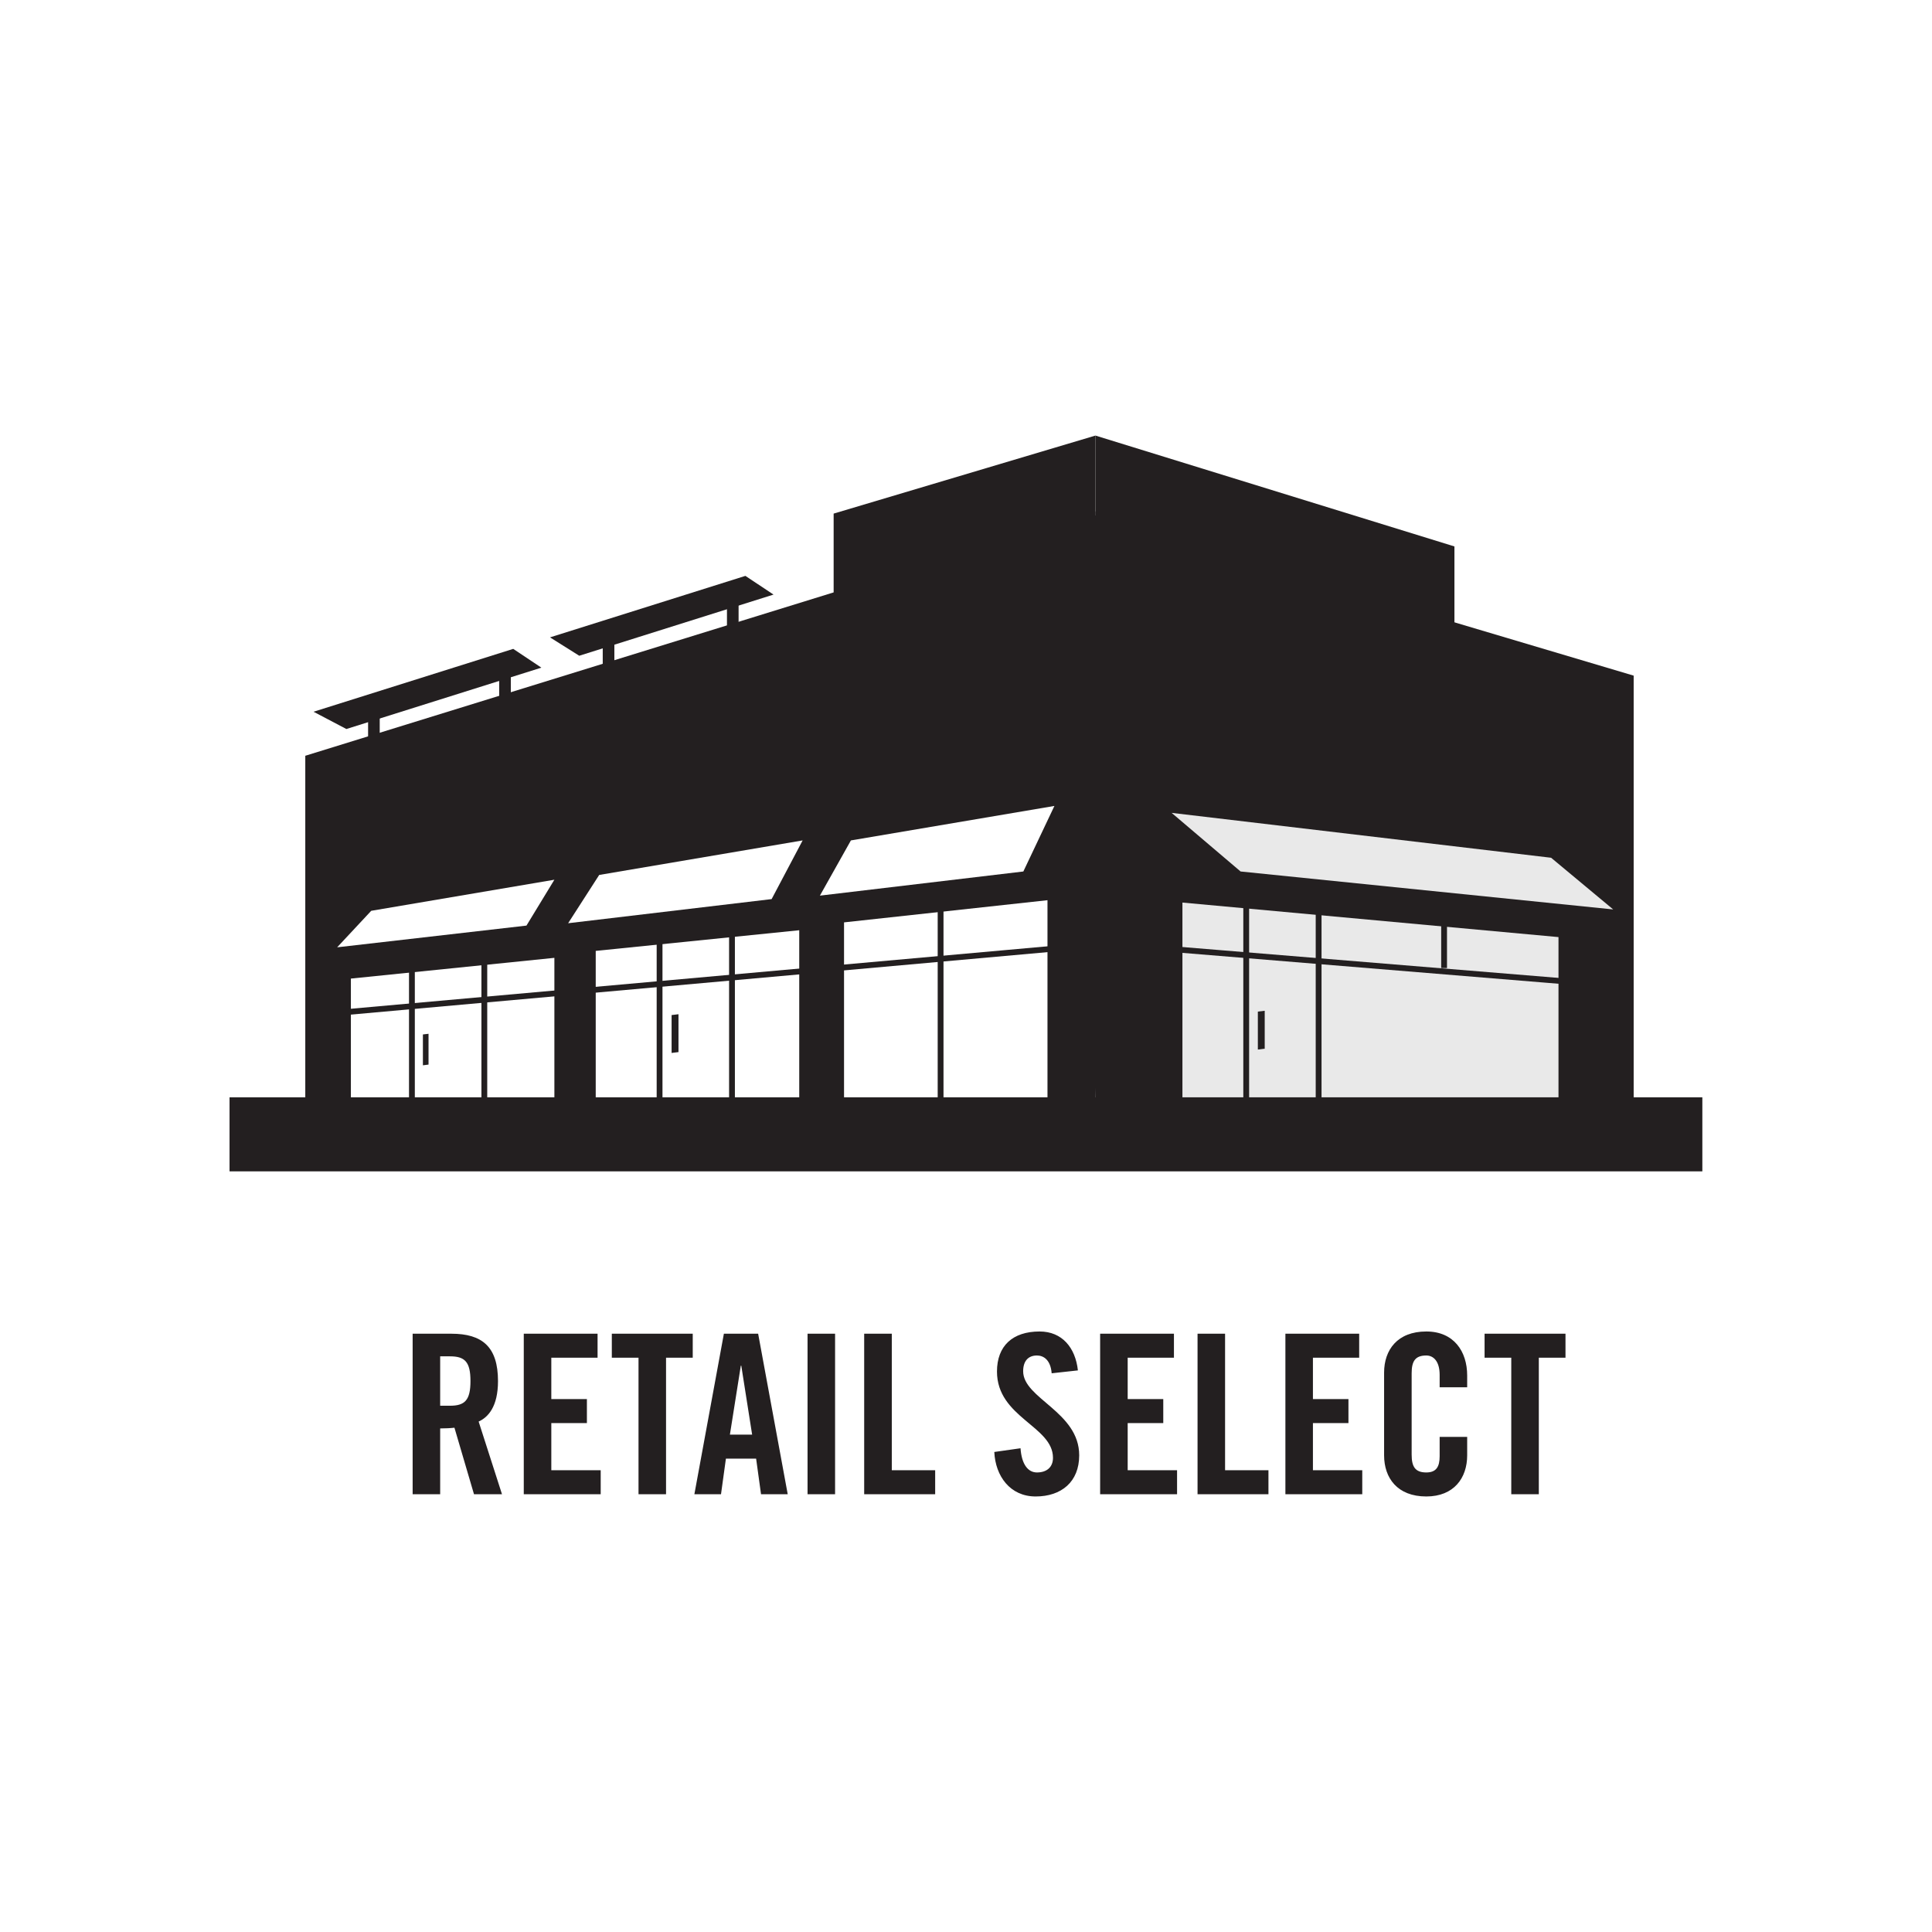
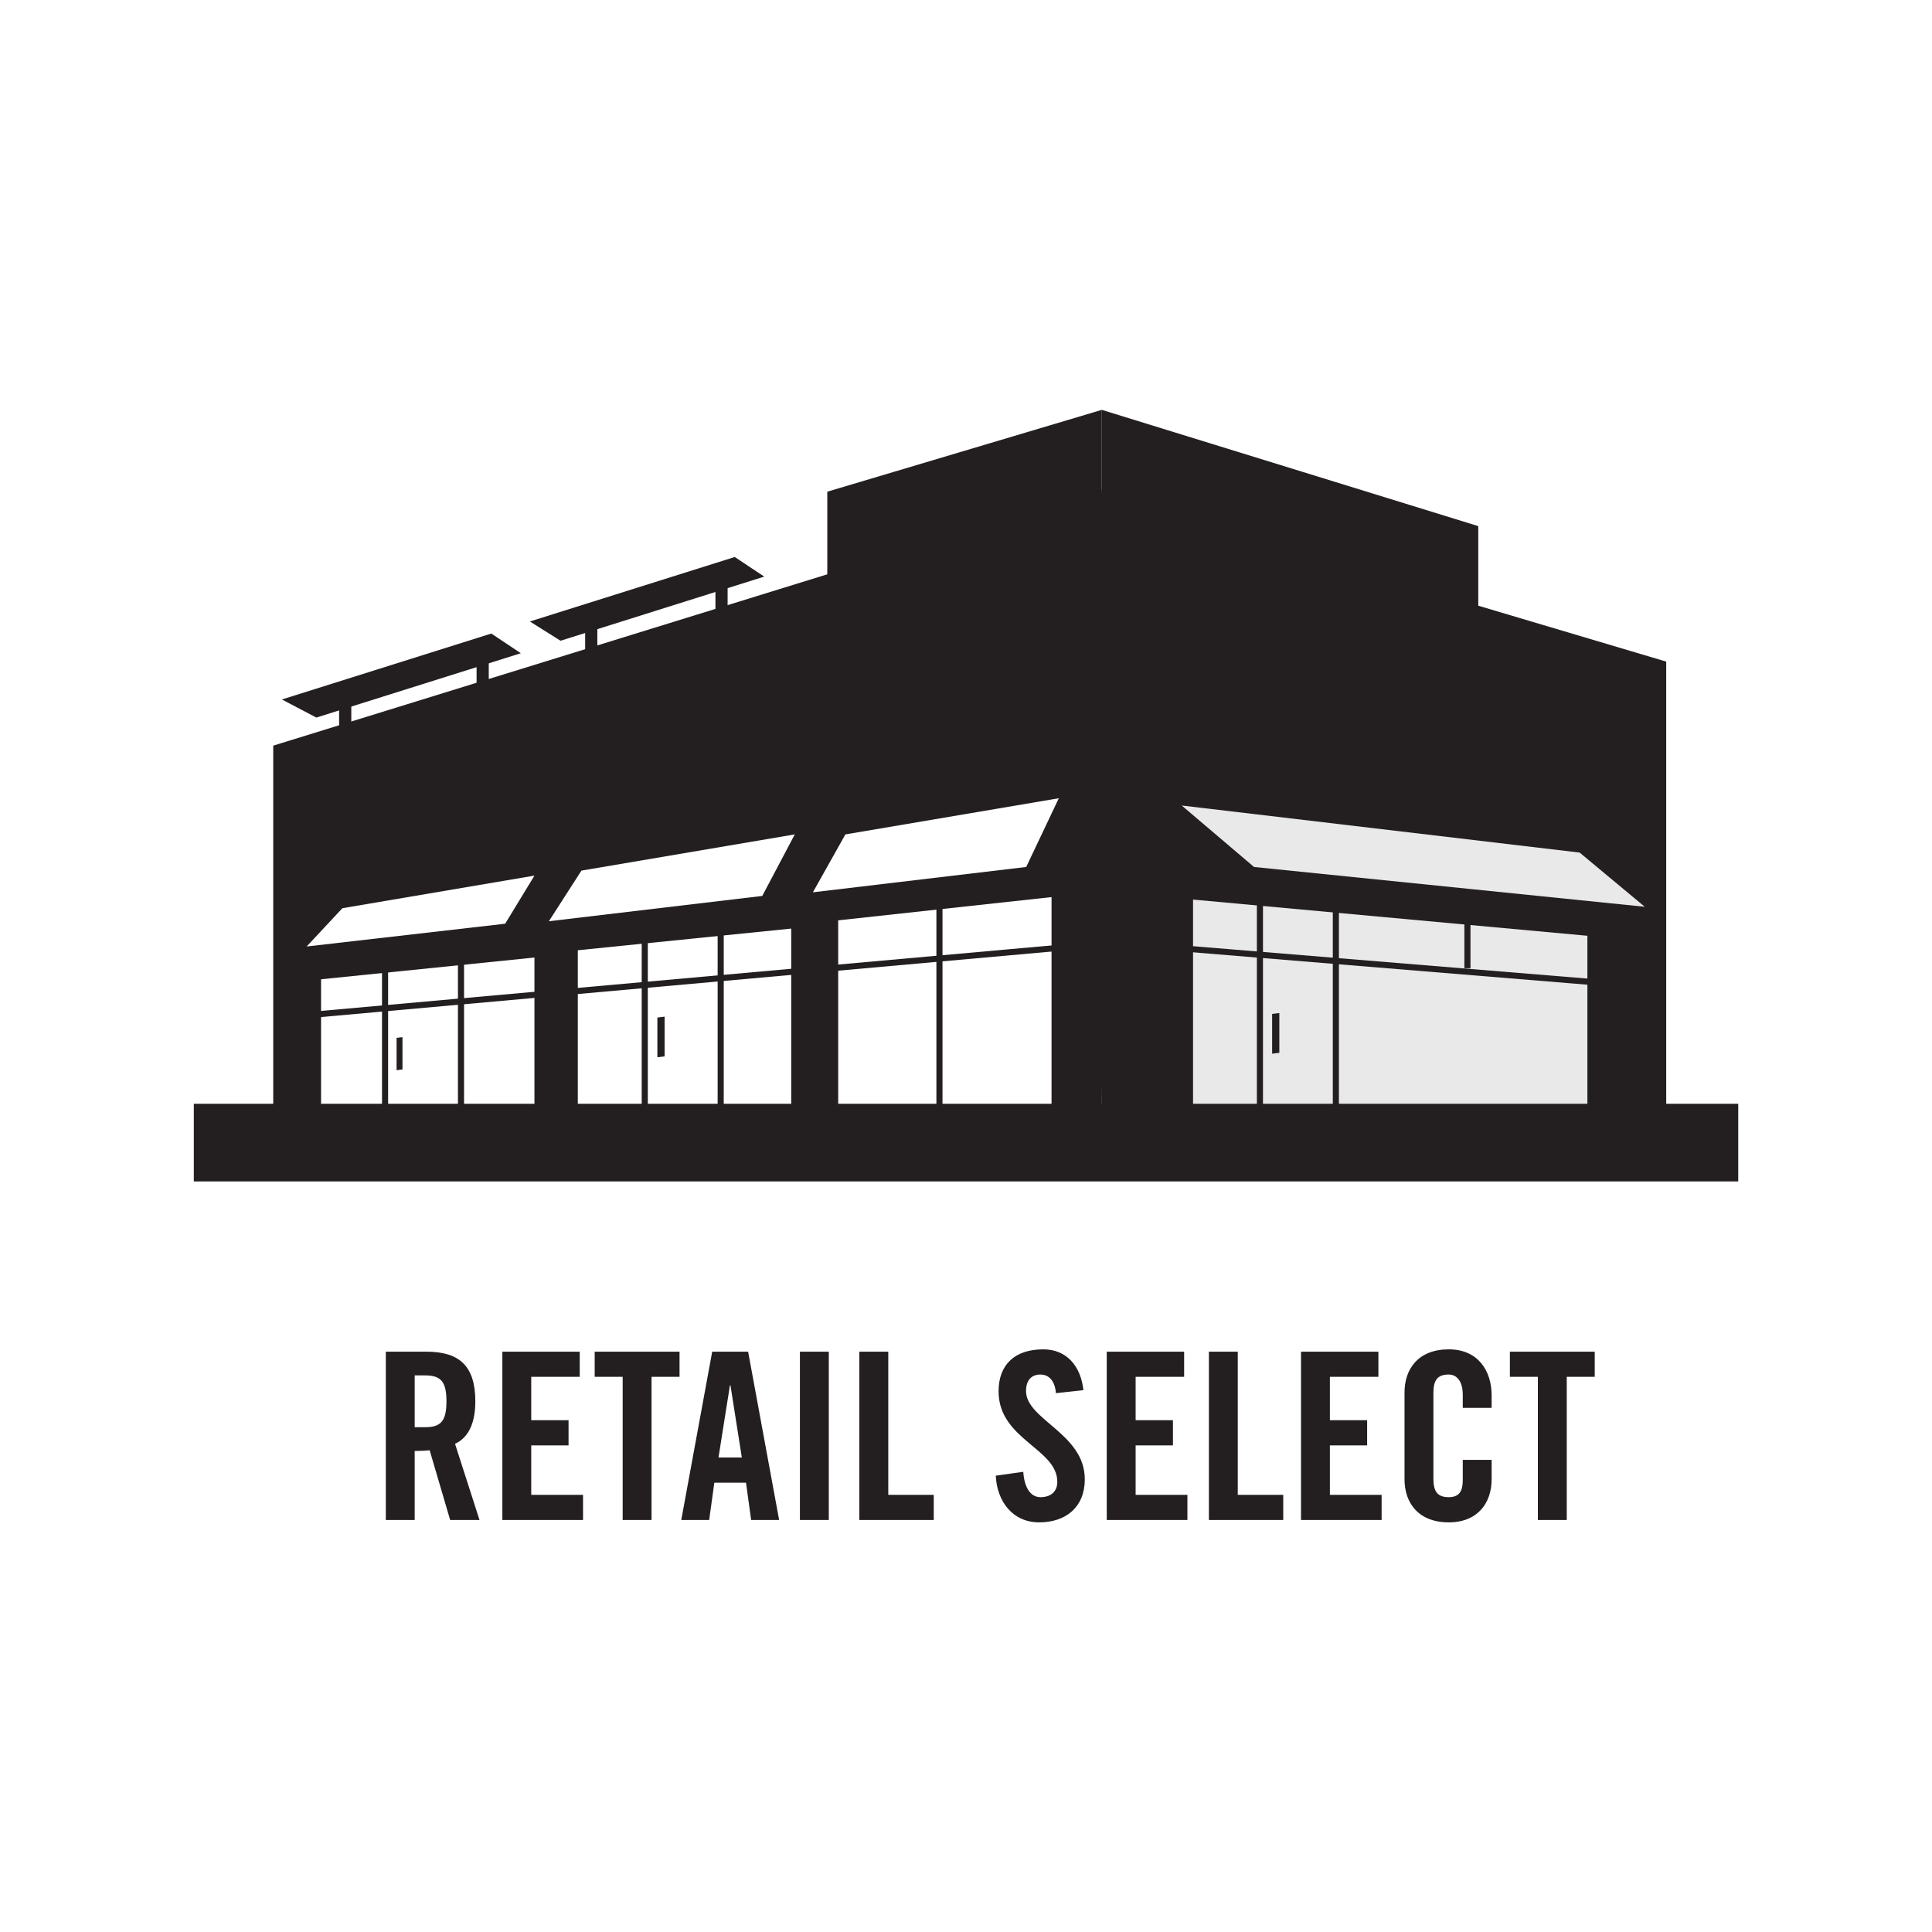
- <svg xmlns="http://www.w3.org/2000/svg" class="class-icon" viewBox="13.25 9.99 115.37 115.37">
+ <svg xmlns="http://www.w3.org/2000/svg" class="class-icon" viewBox="15.92 12.66 110.02 110.02">
  <path fill-rule="nonzero" fill="rgb(13.73%, 12.16%, 12.549%)" fill-opacity="1" d="M 47.84 49.148 L 59.441 45.496 L 57.762 44.379 L 46.094 48.051 " />
  <path fill-rule="nonzero" fill="rgb(13.73%, 12.16%, 12.549%)" fill-opacity="1" d="M 33.934 53.523 L 45.578 49.859 L 43.898 48.738 L 31.973 52.492 " />
  <path fill="none" stroke-width="6.943" stroke-linecap="butt" stroke-linejoin="miter" stroke="rgb(13.73%, 12.16%, 12.549%)" stroke-opacity="1" stroke-miterlimit="10" d="M 355.781 922.656 L 355.781 881.484 M 434.062 943.281 L 434.062 902.07 M 495.898 959.727 L 495.898 918.555 M 570.078 980.352 L 570.078 939.18 " transform="matrix(0.1, 0, 0, -0.1, 0, 144)" />
  <path fill-rule="nonzero" fill="rgb(13.73%, 12.16%, 12.549%)" fill-opacity="1" d="M 77.84 40.531 L 110.805 50.336 L 110.805 75.902 L 78.664 75.918 " />
  <path fill-rule="nonzero" fill="rgb(13.73%, 12.16%, 12.549%)" fill-opacity="1" d="M 78.664 40.531 L 31.48 55.121 L 31.48 75.688 L 78.664 75.668 " />
  <path fill-rule="nonzero" fill="rgb(13.73%, 12.16%, 12.549%)" fill-opacity="1" d="M 78.664 36 L 63.031 40.66 L 63.031 69.902 L 78.664 69.898 " />
  <path fill-rule="nonzero" fill="rgb(13.73%, 12.16%, 12.549%)" fill-opacity="1" d="M 78.664 36 L 78.664 70.148 L 100.102 70.141 L 100.102 42.621 " />
  <path fill-rule="nonzero" fill="rgb(91.364%, 91.206%, 91.246%)" fill-opacity="1" d="M 83.215 58.531 L 87.332 62.031 L 109.582 64.297 L 105.875 61.211 " />
  <path fill-rule="nonzero" fill="rgb(100%, 100%, 100%)" fill-opacity="1" d="M 61.18 60.176 L 49.031 62.238 L 47.176 65.121 L 59.328 63.68 " />
  <path fill-rule="nonzero" fill="rgb(100%, 100%, 100%)" fill-opacity="1" d="M 46.355 62.523 L 35.418 64.379 L 33.383 66.559 L 44.688 65.262 " />
  <path fill-rule="nonzero" fill="rgb(100%, 100%, 100%)" fill-opacity="1" d="M 60.977 77.273 L 48.824 77.273 L 48.824 66.773 L 60.977 65.539 " />
  <path fill-rule="nonzero" fill="rgb(100%, 100%, 100%)" fill-opacity="1" d="M 46.355 78.512 L 34.203 78.512 L 34.203 68.426 L 46.355 67.188 " />
  <path fill="none" stroke-width="3.471" stroke-linecap="butt" stroke-linejoin="miter" stroke="rgb(13.73%, 12.16%, 12.549%)" stroke-opacity="1" stroke-miterlimit="10" d="M 526.367 671.406 L 569.609 671.406 L 569.609 784.648 L 526.367 780.273 Z M 526.367 671.406 " transform="matrix(0.1, 0, 0, -0.1, 0, 144)" />
  <path fill-rule="nonzero" fill="rgb(13.73%, 12.16%, 12.549%)" fill-opacity="1" d="M 53.355 70.605 L 53.355 72.867 L 53.766 72.816 L 53.766 70.555 " />
  <path fill="none" stroke-width="3.471" stroke-linecap="butt" stroke-linejoin="miter" stroke="rgb(13.73%, 12.16%, 12.549%)" stroke-opacity="1" stroke-miterlimit="10" d="M 378.477 662.93 L 421.719 662.93 L 421.719 776.211 L 378.477 771.797 Z M 378.477 662.93 " transform="matrix(0.1, 0, 0, -0.1, 0, 144)" />
  <path fill-rule="nonzero" fill="rgb(13.73%, 12.16%, 12.549%)" fill-opacity="1" d="M 38.504 71.762 L 38.504 73.605 L 38.84 73.562 L 38.84 71.723 " />
  <path fill-rule="nonzero" fill="rgb(100%, 100%, 100%)" fill-opacity="1" d="M 63.652 65.07 L 63.652 75.832 L 75.801 75.832 L 75.801 63.746 " />
  <path fill="none" stroke-width="3.471" stroke-linecap="butt" stroke-linejoin="miter" stroke="rgb(13.73%, 12.16%, 12.549%)" stroke-opacity="1" stroke-miterlimit="10" d="M 333.789 735.234 L 770.352 774.375 " transform="matrix(0.1, 0, 0, -0.1, 0, 144)" />
  <path fill-rule="nonzero" fill="rgb(91.364%, 91.206%, 91.246%)" fill-opacity="1" d="M 83.859 76.449 L 106.316 76.859 L 106.316 65.949 L 83.859 63.887 " />
  <path fill="none" stroke-width="3.471" stroke-linecap="butt" stroke-linejoin="miter" stroke="rgb(13.73%, 12.16%, 12.549%)" stroke-opacity="1" stroke-miterlimit="10" d="M 876.68 671.406 L 919.922 671.406 L 919.922 805.273 L 876.68 809.102 Z M 876.68 671.406 " transform="matrix(0.1, 0, 0, -0.1, 0, 144)" />
  <path fill-rule="nonzero" fill="rgb(13.73%, 12.16%, 12.549%)" fill-opacity="1" d="M 88.363 70.398 L 88.363 72.664 L 88.773 72.613 L 88.773 70.348 " />
  <path fill="none" stroke-width="3.471" stroke-linecap="butt" stroke-linejoin="miter" stroke="rgb(13.73%, 12.16%, 12.549%)" stroke-opacity="1" stroke-miterlimit="10" d="M 819.805 774.375 L 1095.742 751.719 M 694.18 817.617 L 694.18 665.234 " transform="matrix(0.1, 0, 0, -0.1, 0, 144)" />
  <path fill-rule="nonzero" fill="rgb(100%, 100%, 100%)" fill-opacity="1" d="M 76.215 58.117 L 64.062 60.176 L 62.211 63.473 L 74.359 62.031 " />
  <path fill-rule="nonzero" fill="rgb(13.73%, 12.16%, 12.549%)" fill-opacity="1" d="M 26.957 75.516 L 26.957 79.938 L 114.906 79.938 L 114.906 75.516 L 26.957 75.516 " />
  <path fill="none" stroke-width="3.471" stroke-linecap="butt" stroke-linejoin="miter" stroke="rgb(13.73%, 12.16%, 12.549%)" stroke-opacity="1" stroke-miterlimit="10" d="M 994.844 762.031 L 994.844 796.992 " transform="matrix(0.1, 0, 0, -0.1, 0, 144)" />
  <path fill-rule="nonzero" fill="rgb(13.73%, 12.16%, 12.549%)" fill-opacity="1" d="M 39.535 90.984 L 40.121 90.984 C 41.012 90.984 41.344 91.316 41.344 92.461 C 41.344 93.602 41.012 93.934 40.121 93.934 L 39.535 93.934 Z M 39.535 95.289 C 39.828 95.289 40.172 95.273 40.387 95.246 L 41.555 99.219 L 43.227 99.219 L 41.832 94.879 C 42.391 94.625 42.988 94 42.988 92.461 C 42.988 90.414 42.047 89.633 40.199 89.633 L 37.891 89.633 L 37.891 99.219 L 39.535 99.219 Z M 49.121 99.219 L 49.121 97.785 L 46.172 97.785 L 46.172 94.969 L 48.297 94.969 L 48.297 93.535 L 46.172 93.535 L 46.172 91.066 L 48.934 91.066 L 48.934 89.633 L 44.527 89.633 L 44.527 99.219 Z M 51.379 99.219 L 53.023 99.219 L 53.023 91.066 L 54.617 91.066 L 54.617 89.633 L 49.785 89.633 L 49.785 91.066 L 51.379 91.066 Z M 57.488 91.543 L 57.516 91.543 L 58.164 95.66 L 56.836 95.66 Z M 56.598 97.094 L 58.402 97.094 L 58.695 99.219 L 60.289 99.219 L 58.523 89.633 L 56.477 89.633 L 54.715 99.219 L 56.305 99.219 Z M 63.117 99.219 L 63.117 89.633 L 61.473 89.633 L 61.473 99.219 Z M 69.094 99.219 L 69.094 97.785 L 66.504 97.785 L 66.504 89.633 L 64.855 89.633 L 64.855 99.219 Z M 77.617 91.824 C 77.469 90.469 76.676 89.5 75.332 89.5 C 73.715 89.5 72.785 90.363 72.785 91.891 C 72.785 94.637 76.129 95.145 76.129 97.043 C 76.129 97.613 75.746 97.918 75.172 97.918 C 74.641 97.918 74.258 97.441 74.191 96.473 L 72.625 96.695 C 72.691 98.133 73.566 99.352 75.094 99.352 C 76.633 99.352 77.695 98.477 77.695 96.895 C 77.695 94.293 74.348 93.508 74.348 91.875 C 74.348 91.277 74.641 90.934 75.172 90.934 C 75.547 90.934 75.984 91.172 76.051 91.996 Z M 83.539 99.219 L 83.539 97.785 L 80.59 97.785 L 80.59 94.969 L 82.715 94.969 L 82.715 93.535 L 80.59 93.535 L 80.59 91.066 L 83.352 91.066 L 83.352 89.633 L 78.945 89.633 L 78.945 99.219 Z M 88.996 99.219 L 88.996 97.785 L 86.406 97.785 L 86.406 89.633 L 84.762 89.633 L 84.762 99.219 Z M 94.598 99.219 L 94.598 97.785 L 91.652 97.785 L 91.652 94.969 L 93.773 94.969 L 93.773 93.535 L 91.652 93.535 L 91.652 91.066 L 94.414 91.066 L 94.414 89.633 L 90.008 89.633 L 90.008 99.219 Z M 100.863 92.832 L 100.863 92.129 C 100.863 90.695 100.07 89.5 98.422 89.5 C 96.695 89.5 95.902 90.602 95.902 91.957 L 95.902 96.895 C 95.902 98.25 96.695 99.352 98.422 99.352 C 100.07 99.352 100.863 98.25 100.863 96.895 L 100.863 95.793 L 99.219 95.793 L 99.219 96.949 C 99.219 97.574 99.02 97.918 98.422 97.918 C 97.758 97.918 97.547 97.574 97.547 96.855 L 97.547 91.996 C 97.547 91.277 97.758 90.934 98.422 90.934 C 98.848 90.934 99.219 91.277 99.219 92.09 L 99.219 92.832 Z M 103.496 99.219 L 105.141 99.219 L 105.141 91.066 L 106.734 91.066 L 106.734 89.633 L 101.902 89.633 L 101.902 91.066 L 103.496 91.066 L 103.496 99.219 " />
</svg>
